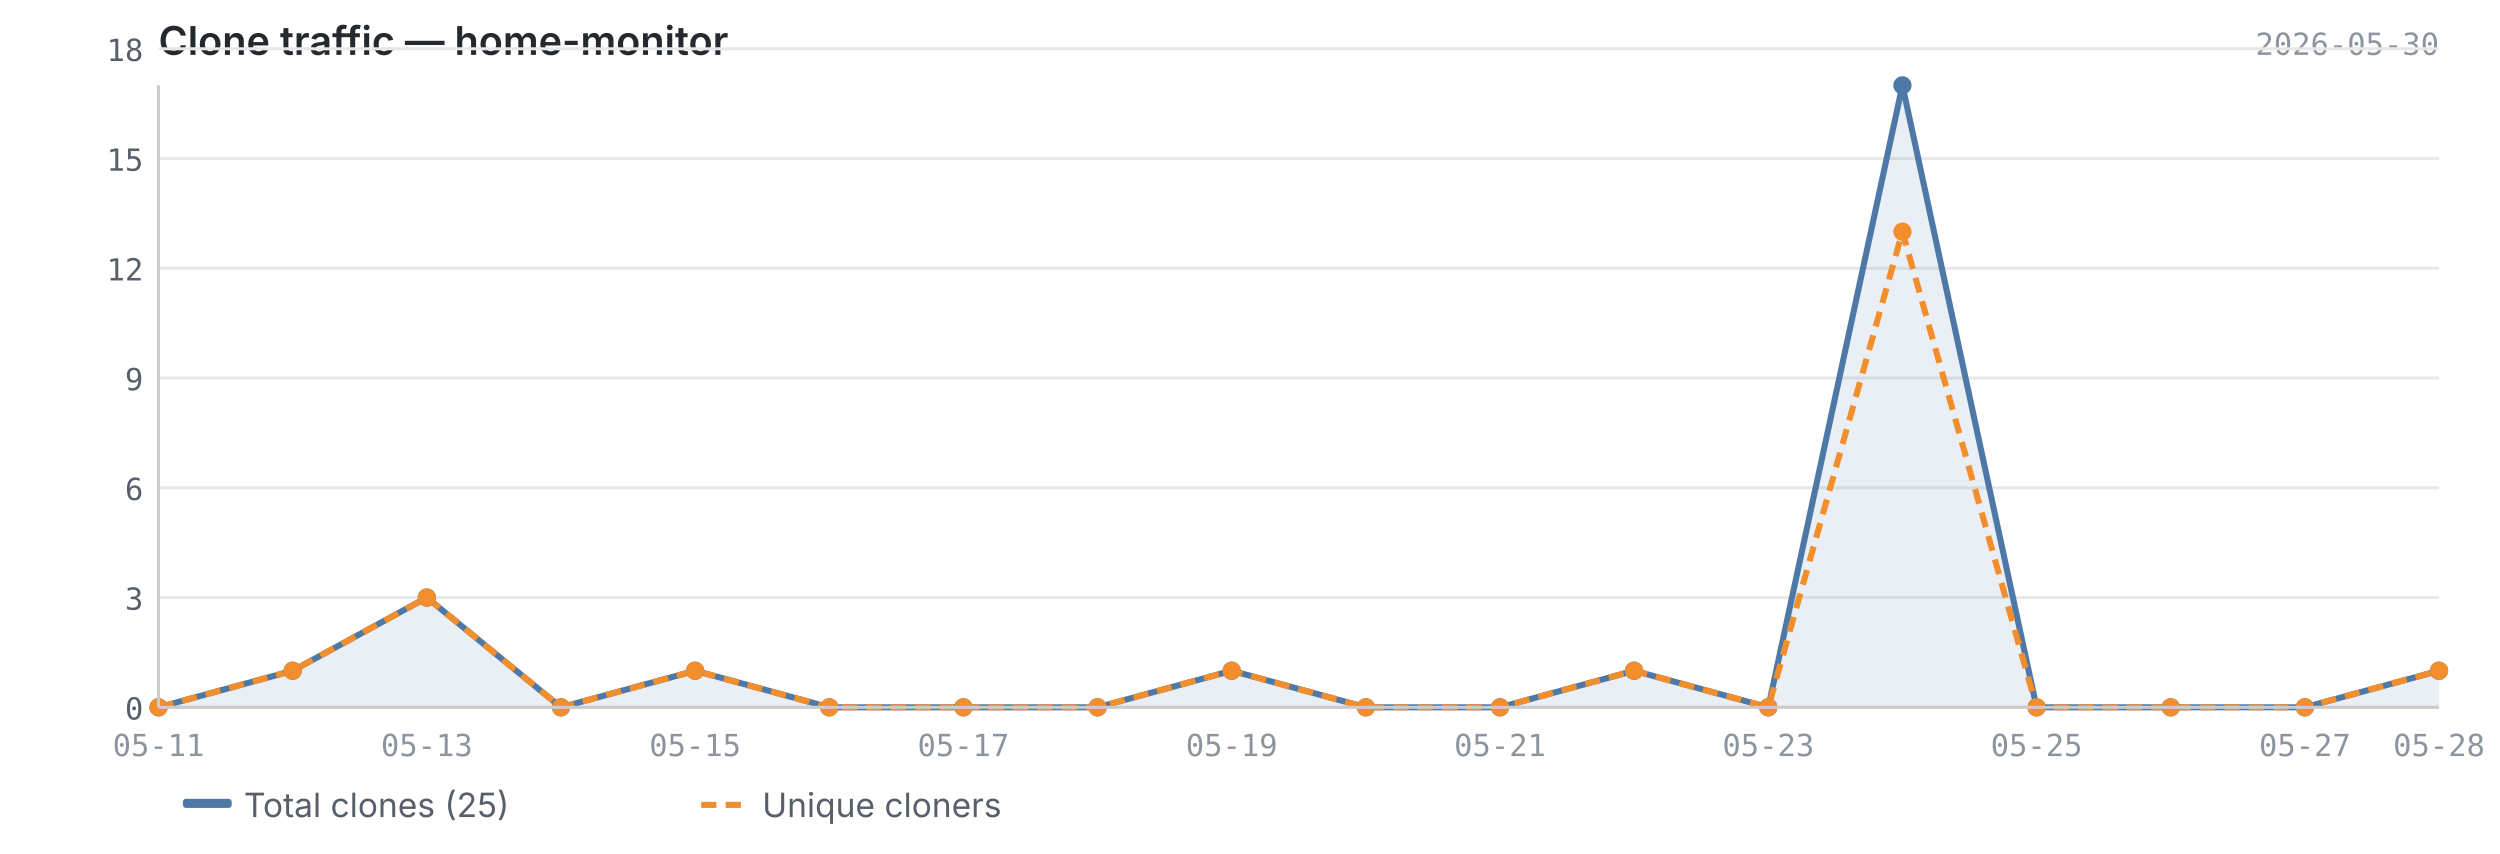
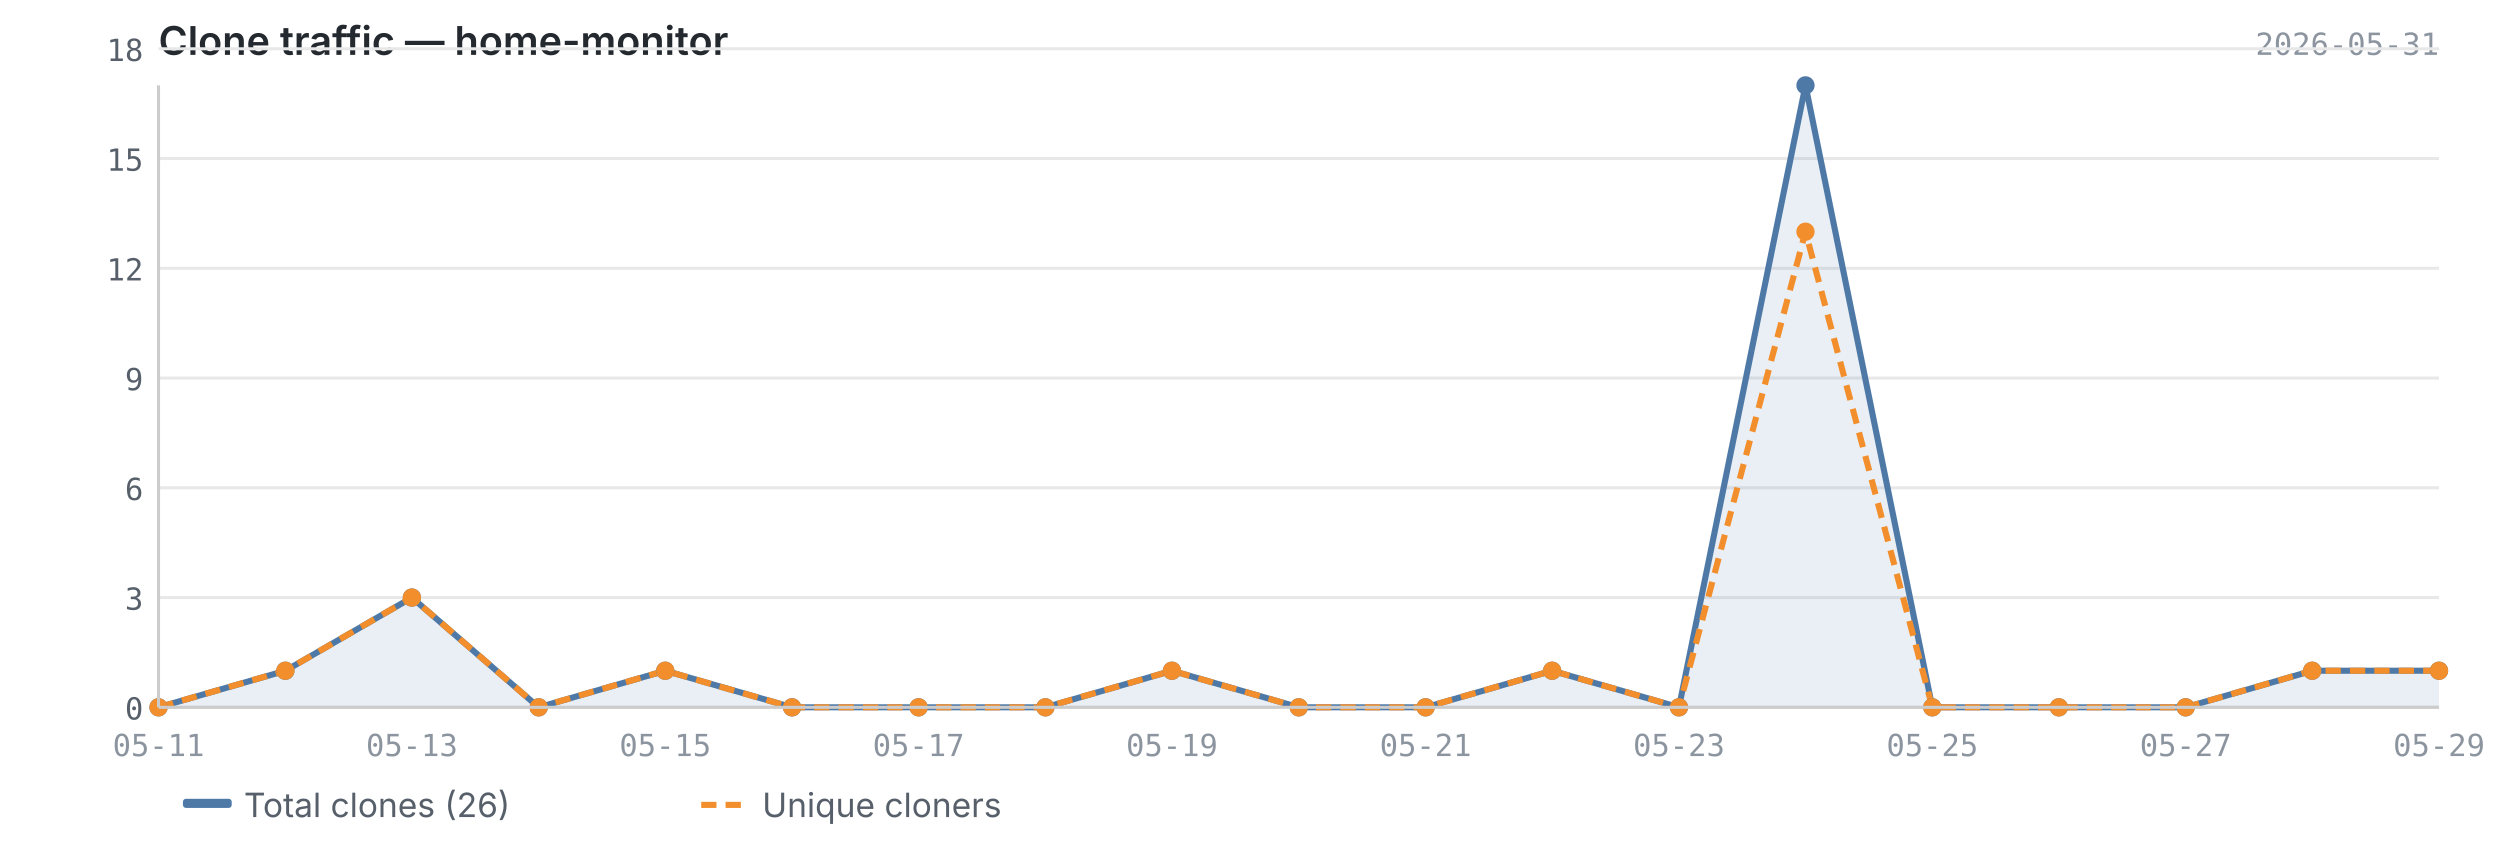
<svg xmlns="http://www.w3.org/2000/svg" viewBox="0 0 820 280" width="820" height="280">
  <text x="52" y="18" font-size="13" font-weight="600" fill="#24292f" font-family="-apple-system, BlinkMacSystemFont, 'Segoe UI', sans-serif">Clone traffic — home-monitor</text>
-   <text x="800" y="18" font-size="10" fill="#8c959f" font-family="ui-monospace, SFMono-Regular, 'SF Mono', Menlo, monospace" text-anchor="end">2026-05-30</text>
+   <text x="800" y="18" font-size="10" fill="#8c959f" font-family="ui-monospace, SFMono-Regular, 'SF Mono', Menlo, monospace" text-anchor="end">2026-05-31</text>
  <line x1="52" y1="232.0" x2="800" y2="232.0" stroke="#e8e8e8" stroke-width="1" />
  <line x1="52" y1="196.0" x2="800" y2="196.0" stroke="#e8e8e8" stroke-width="1" />
  <line x1="52" y1="160.0" x2="800" y2="160.0" stroke="#e8e8e8" stroke-width="1" />
  <line x1="52" y1="124.0" x2="800" y2="124.0" stroke="#e8e8e8" stroke-width="1" />
  <line x1="52" y1="88.0" x2="800" y2="88.0" stroke="#e8e8e8" stroke-width="1" />
  <line x1="52" y1="52.0" x2="800" y2="52.0" stroke="#e8e8e8" stroke-width="1" />
  <line x1="52" y1="16.0" x2="800" y2="16.0" stroke="#e8e8e8" stroke-width="1" />
-   <path d="M52.0,232.0 L52.0,232.0 L96.0,220.0 L140.0,196.0 L184.0,232.0 L228.0,220.0 L272.0,232.0 L316.0,232.0 L360.0,232.0 L404.0,220.0 L448.0,232.0 L492.0,232.0 L536.0,220.0 L580.0,232.0 L624.0,28.0 L668.0,232.0 L712.0,232.0 L756.0,232.0 L800.0,220.0 L800.0,232.0 L52.0,232.0Z" fill="#4e79a7" opacity="0.12" />
-   <polyline points="52.0,232.0 96.0,220.0 140.0,196.0 184.0,232.0 228.0,220.0 272.0,232.0 316.0,232.0 360.0,232.0 404.0,220.0 448.0,232.0 492.0,232.0 536.0,220.0 580.0,232.0 624.0,28.0 668.0,232.0 712.0,232.0 756.0,232.0 800.0,220.0" fill="none" stroke="#4e79a7" stroke-width="2" stroke-linejoin="round" />
-   <polyline points="52.0,232.0 96.0,220.0 140.0,196.0 184.0,232.0 228.0,220.0 272.0,232.0 316.0,232.0 360.0,232.0 404.0,220.0 448.0,232.0 492.0,232.0 536.0,220.0 580.0,232.0 624.0,76.0 668.0,232.0 712.0,232.0 756.0,232.0 800.0,220.0" fill="none" stroke="#f28e2b" stroke-width="2" stroke-linejoin="round" stroke-dasharray="5,3" />
+   <path d="M52.0,232.0 L52.0,232.0 L93.6,220.0 L135.1,196.0 L176.7,232.0 L218.2,220.0 L259.8,232.0 L301.3,232.0 L342.9,232.0 L384.4,220.0 L426.0,232.0 L467.6,232.0 L509.1,220.0 L550.7,232.0 L592.2,28.0 L633.8,232.0 L675.3,232.0 L716.9,232.0 L758.4,220.0 L800.0,220.0 L800.0,232.0 L52.0,232.0Z" fill="#4e79a7" opacity="0.12" />
+   <polyline points="52.0,232.0 93.6,220.0 135.1,196.0 176.7,232.0 218.2,220.0 259.8,232.0 301.3,232.0 342.9,232.0 384.4,220.0 426.0,232.0 467.6,232.0 509.1,220.0 550.7,232.0 592.2,28.0 633.8,232.0 675.3,232.0 716.9,232.0 758.4,220.0 800.0,220.0" fill="none" stroke="#4e79a7" stroke-width="2" stroke-linejoin="round" />
+   <polyline points="52.0,232.0 93.6,220.0 135.1,196.0 176.7,232.0 218.2,220.0 259.8,232.0 301.3,232.0 342.9,232.0 384.4,220.0 426.0,232.0 467.6,232.0 509.1,220.0 550.7,232.0 592.2,76.0 633.8,232.0 675.3,232.0 716.9,232.0 758.4,220.0 800.0,220.0" fill="none" stroke="#f28e2b" stroke-width="2" stroke-linejoin="round" stroke-dasharray="5,3" />
  <circle cx="52.0" cy="232.0" r="3" fill="#4e79a7" />
-   <circle cx="96.0" cy="220.0" r="3" fill="#4e79a7" />
-   <circle cx="140.0" cy="196.0" r="3" fill="#4e79a7" />
-   <circle cx="184.0" cy="232.0" r="3" fill="#4e79a7" />
-   <circle cx="228.0" cy="220.0" r="3" fill="#4e79a7" />
-   <circle cx="272.0" cy="232.0" r="3" fill="#4e79a7" />
-   <circle cx="316.0" cy="232.0" r="3" fill="#4e79a7" />
-   <circle cx="360.0" cy="232.0" r="3" fill="#4e79a7" />
-   <circle cx="404.0" cy="220.0" r="3" fill="#4e79a7" />
-   <circle cx="448.0" cy="232.0" r="3" fill="#4e79a7" />
-   <circle cx="492.0" cy="232.0" r="3" fill="#4e79a7" />
-   <circle cx="536.0" cy="220.0" r="3" fill="#4e79a7" />
-   <circle cx="580.0" cy="232.0" r="3" fill="#4e79a7" />
-   <circle cx="624.0" cy="28.0" r="3" fill="#4e79a7" />
-   <circle cx="668.0" cy="232.0" r="3" fill="#4e79a7" />
-   <circle cx="712.0" cy="232.0" r="3" fill="#4e79a7" />
-   <circle cx="756.0" cy="232.0" r="3" fill="#4e79a7" />
+   <circle cx="93.6" cy="220.0" r="3" fill="#4e79a7" />
+   <circle cx="135.1" cy="196.0" r="3" fill="#4e79a7" />
+   <circle cx="176.7" cy="232.0" r="3" fill="#4e79a7" />
+   <circle cx="218.2" cy="220.0" r="3" fill="#4e79a7" />
+   <circle cx="259.8" cy="232.0" r="3" fill="#4e79a7" />
+   <circle cx="301.3" cy="232.0" r="3" fill="#4e79a7" />
+   <circle cx="342.9" cy="232.0" r="3" fill="#4e79a7" />
+   <circle cx="384.4" cy="220.0" r="3" fill="#4e79a7" />
+   <circle cx="426.0" cy="232.0" r="3" fill="#4e79a7" />
+   <circle cx="467.6" cy="232.0" r="3" fill="#4e79a7" />
+   <circle cx="509.1" cy="220.0" r="3" fill="#4e79a7" />
+   <circle cx="550.7" cy="232.0" r="3" fill="#4e79a7" />
+   <circle cx="592.2" cy="28.0" r="3" fill="#4e79a7" />
+   <circle cx="633.8" cy="232.0" r="3" fill="#4e79a7" />
+   <circle cx="675.3" cy="232.0" r="3" fill="#4e79a7" />
+   <circle cx="716.9" cy="232.0" r="3" fill="#4e79a7" />
+   <circle cx="758.4" cy="220.0" r="3" fill="#4e79a7" />
  <circle cx="800.0" cy="220.0" r="3" fill="#4e79a7" />
  <circle cx="52.0" cy="232.0" r="3" fill="#f28e2b" />
-   <circle cx="96.0" cy="220.0" r="3" fill="#f28e2b" />
-   <circle cx="140.0" cy="196.0" r="3" fill="#f28e2b" />
-   <circle cx="184.0" cy="232.0" r="3" fill="#f28e2b" />
-   <circle cx="228.0" cy="220.0" r="3" fill="#f28e2b" />
-   <circle cx="272.0" cy="232.0" r="3" fill="#f28e2b" />
-   <circle cx="316.0" cy="232.0" r="3" fill="#f28e2b" />
-   <circle cx="360.0" cy="232.0" r="3" fill="#f28e2b" />
-   <circle cx="404.0" cy="220.0" r="3" fill="#f28e2b" />
-   <circle cx="448.0" cy="232.0" r="3" fill="#f28e2b" />
-   <circle cx="492.0" cy="232.0" r="3" fill="#f28e2b" />
-   <circle cx="536.0" cy="220.0" r="3" fill="#f28e2b" />
-   <circle cx="580.0" cy="232.0" r="3" fill="#f28e2b" />
-   <circle cx="624.0" cy="76.0" r="3" fill="#f28e2b" />
-   <circle cx="668.0" cy="232.0" r="3" fill="#f28e2b" />
-   <circle cx="712.0" cy="232.0" r="3" fill="#f28e2b" />
-   <circle cx="756.0" cy="232.0" r="3" fill="#f28e2b" />
+   <circle cx="93.6" cy="220.0" r="3" fill="#f28e2b" />
+   <circle cx="135.1" cy="196.0" r="3" fill="#f28e2b" />
+   <circle cx="176.7" cy="232.0" r="3" fill="#f28e2b" />
+   <circle cx="218.2" cy="220.0" r="3" fill="#f28e2b" />
+   <circle cx="259.8" cy="232.0" r="3" fill="#f28e2b" />
+   <circle cx="301.3" cy="232.0" r="3" fill="#f28e2b" />
+   <circle cx="342.9" cy="232.0" r="3" fill="#f28e2b" />
+   <circle cx="384.4" cy="220.0" r="3" fill="#f28e2b" />
+   <circle cx="426.0" cy="232.0" r="3" fill="#f28e2b" />
+   <circle cx="467.6" cy="232.0" r="3" fill="#f28e2b" />
+   <circle cx="509.1" cy="220.0" r="3" fill="#f28e2b" />
+   <circle cx="550.7" cy="232.0" r="3" fill="#f28e2b" />
+   <circle cx="592.2" cy="76.0" r="3" fill="#f28e2b" />
+   <circle cx="633.8" cy="232.0" r="3" fill="#f28e2b" />
+   <circle cx="675.3" cy="232.0" r="3" fill="#f28e2b" />
+   <circle cx="716.9" cy="232.0" r="3" fill="#f28e2b" />
+   <circle cx="758.4" cy="220.0" r="3" fill="#f28e2b" />
  <circle cx="800.0" cy="220.0" r="3" fill="#f28e2b" />
  <line x1="52" y1="28" x2="52" y2="232" stroke="#cccccc" stroke-width="1" />
  <line x1="52" y1="232" x2="800" y2="232" stroke="#cccccc" stroke-width="1" />
  <text x="47" y="236.0" text-anchor="end" font-size="10" fill="#57606a" font-family="ui-monospace, SFMono-Regular, 'SF Mono', Menlo, monospace">0</text>
  <text x="47" y="200.0" text-anchor="end" font-size="10" fill="#57606a" font-family="ui-monospace, SFMono-Regular, 'SF Mono', Menlo, monospace">3</text>
  <text x="47" y="164.0" text-anchor="end" font-size="10" fill="#57606a" font-family="ui-monospace, SFMono-Regular, 'SF Mono', Menlo, monospace">6</text>
  <text x="47" y="128.0" text-anchor="end" font-size="10" fill="#57606a" font-family="ui-monospace, SFMono-Regular, 'SF Mono', Menlo, monospace">9</text>
  <text x="47" y="92.0" text-anchor="end" font-size="10" fill="#57606a" font-family="ui-monospace, SFMono-Regular, 'SF Mono', Menlo, monospace">12</text>
  <text x="47" y="56.0" text-anchor="end" font-size="10" fill="#57606a" font-family="ui-monospace, SFMono-Regular, 'SF Mono', Menlo, monospace">15</text>
  <text x="47" y="20.0" text-anchor="end" font-size="10" fill="#57606a" font-family="ui-monospace, SFMono-Regular, 'SF Mono', Menlo, monospace">18</text>
  <text x="52.0" y="248" text-anchor="middle" font-size="10" fill="#8c959f" font-family="ui-monospace, SFMono-Regular, 'SF Mono', Menlo, monospace">05-11</text>
-   <text x="140.0" y="248" text-anchor="middle" font-size="10" fill="#8c959f" font-family="ui-monospace, SFMono-Regular, 'SF Mono', Menlo, monospace">05-13</text>
-   <text x="228.0" y="248" text-anchor="middle" font-size="10" fill="#8c959f" font-family="ui-monospace, SFMono-Regular, 'SF Mono', Menlo, monospace">05-15</text>
-   <text x="316.0" y="248" text-anchor="middle" font-size="10" fill="#8c959f" font-family="ui-monospace, SFMono-Regular, 'SF Mono', Menlo, monospace">05-17</text>
-   <text x="404.0" y="248" text-anchor="middle" font-size="10" fill="#8c959f" font-family="ui-monospace, SFMono-Regular, 'SF Mono', Menlo, monospace">05-19</text>
-   <text x="492.0" y="248" text-anchor="middle" font-size="10" fill="#8c959f" font-family="ui-monospace, SFMono-Regular, 'SF Mono', Menlo, monospace">05-21</text>
-   <text x="580.0" y="248" text-anchor="middle" font-size="10" fill="#8c959f" font-family="ui-monospace, SFMono-Regular, 'SF Mono', Menlo, monospace">05-23</text>
-   <text x="668.0" y="248" text-anchor="middle" font-size="10" fill="#8c959f" font-family="ui-monospace, SFMono-Regular, 'SF Mono', Menlo, monospace">05-25</text>
-   <text x="756.0" y="248" text-anchor="middle" font-size="10" fill="#8c959f" font-family="ui-monospace, SFMono-Regular, 'SF Mono', Menlo, monospace">05-27</text>
-   <text x="800.0" y="248" text-anchor="middle" font-size="10" fill="#8c959f" font-family="ui-monospace, SFMono-Regular, 'SF Mono', Menlo, monospace">05-28</text>
+   <text x="135.1" y="248" text-anchor="middle" font-size="10" fill="#8c959f" font-family="ui-monospace, SFMono-Regular, 'SF Mono', Menlo, monospace">05-13</text>
+   <text x="218.2" y="248" text-anchor="middle" font-size="10" fill="#8c959f" font-family="ui-monospace, SFMono-Regular, 'SF Mono', Menlo, monospace">05-15</text>
+   <text x="301.3" y="248" text-anchor="middle" font-size="10" fill="#8c959f" font-family="ui-monospace, SFMono-Regular, 'SF Mono', Menlo, monospace">05-17</text>
+   <text x="384.4" y="248" text-anchor="middle" font-size="10" fill="#8c959f" font-family="ui-monospace, SFMono-Regular, 'SF Mono', Menlo, monospace">05-19</text>
+   <text x="467.6" y="248" text-anchor="middle" font-size="10" fill="#8c959f" font-family="ui-monospace, SFMono-Regular, 'SF Mono', Menlo, monospace">05-21</text>
+   <text x="550.7" y="248" text-anchor="middle" font-size="10" fill="#8c959f" font-family="ui-monospace, SFMono-Regular, 'SF Mono', Menlo, monospace">05-23</text>
+   <text x="633.8" y="248" text-anchor="middle" font-size="10" fill="#8c959f" font-family="ui-monospace, SFMono-Regular, 'SF Mono', Menlo, monospace">05-25</text>
+   <text x="716.9" y="248" text-anchor="middle" font-size="10" fill="#8c959f" font-family="ui-monospace, SFMono-Regular, 'SF Mono', Menlo, monospace">05-27</text>
+   <text x="800.0" y="248" text-anchor="middle" font-size="10" fill="#8c959f" font-family="ui-monospace, SFMono-Regular, 'SF Mono', Menlo, monospace">05-29</text>
  <rect x="60" y="262" width="16" height="3" fill="#4e79a7" rx="1" />
-   <text x="80" y="268" font-size="11" fill="#57606a" font-family="-apple-system, BlinkMacSystemFont, 'Segoe UI', sans-serif">Total clones (25)</text>
+   <text x="80" y="268" font-size="11" fill="#57606a" font-family="-apple-system, BlinkMacSystemFont, 'Segoe UI', sans-serif">Total clones (26)</text>
  <line x1="230" y1="264" x2="246" y2="264" stroke="#f28e2b" stroke-width="2" stroke-dasharray="5,3" />
  <text x="250" y="268" font-size="11" fill="#57606a" font-family="-apple-system, BlinkMacSystemFont, 'Segoe UI', sans-serif">Unique cloners</text>
</svg>
